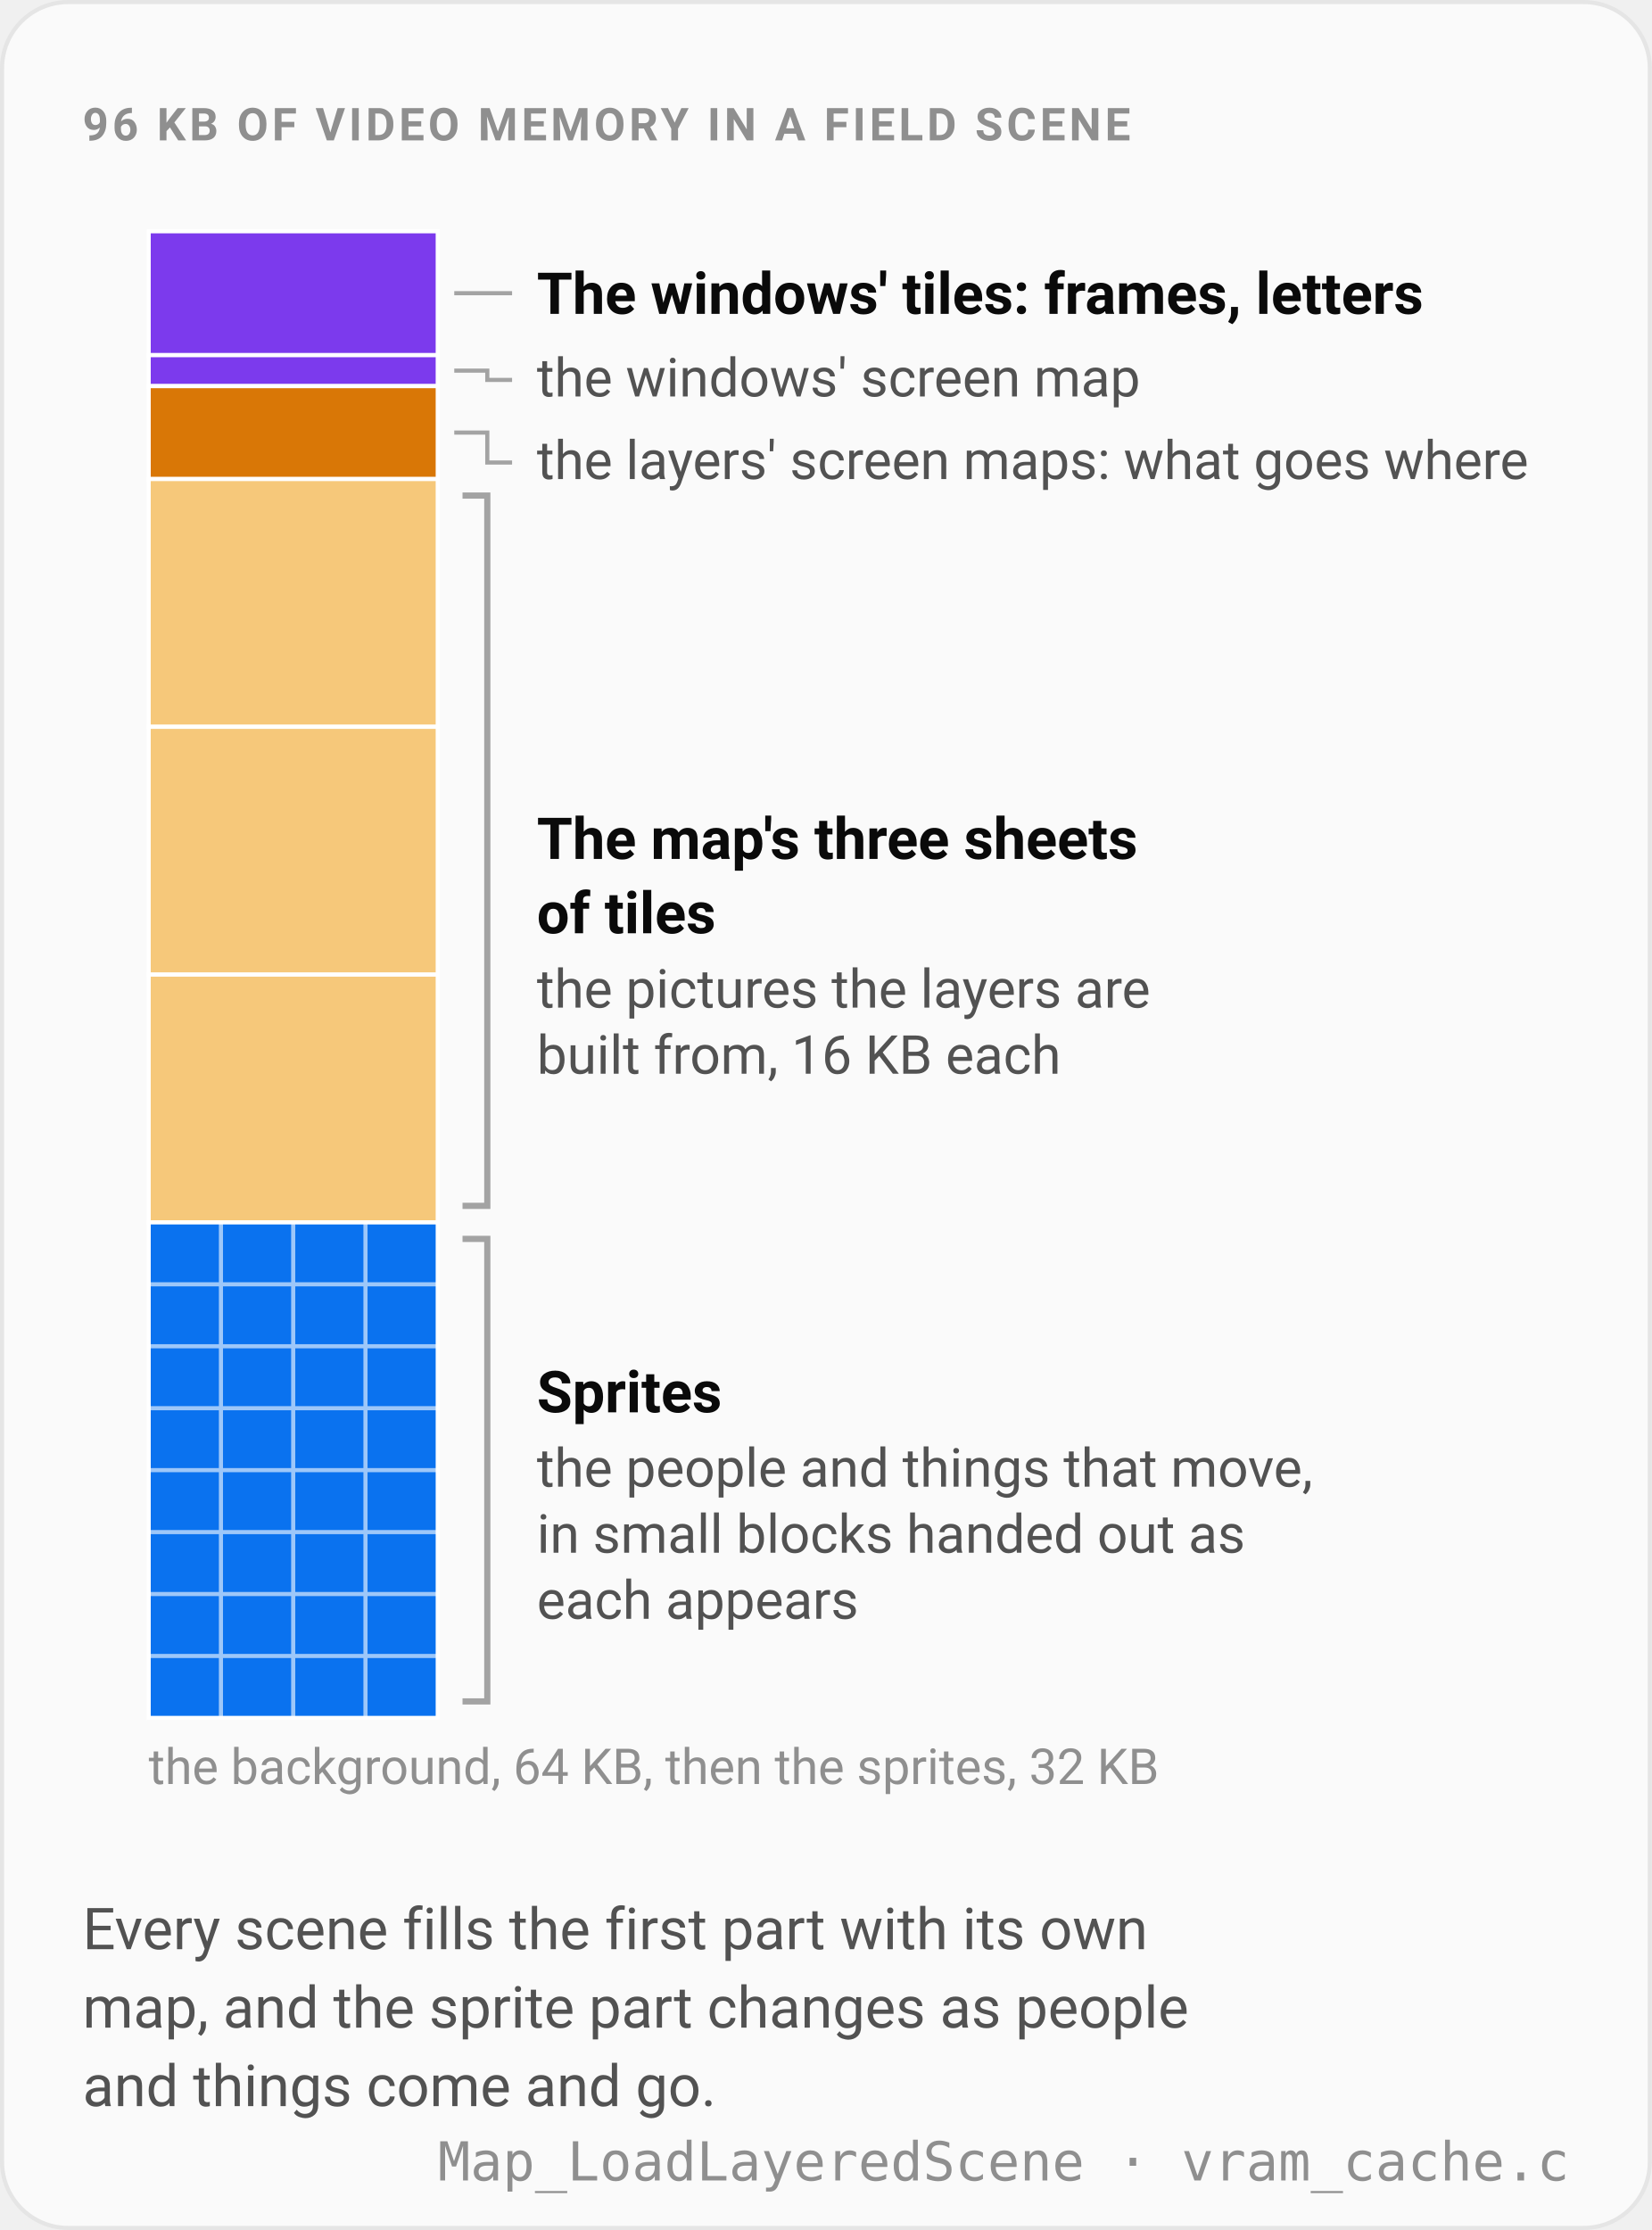
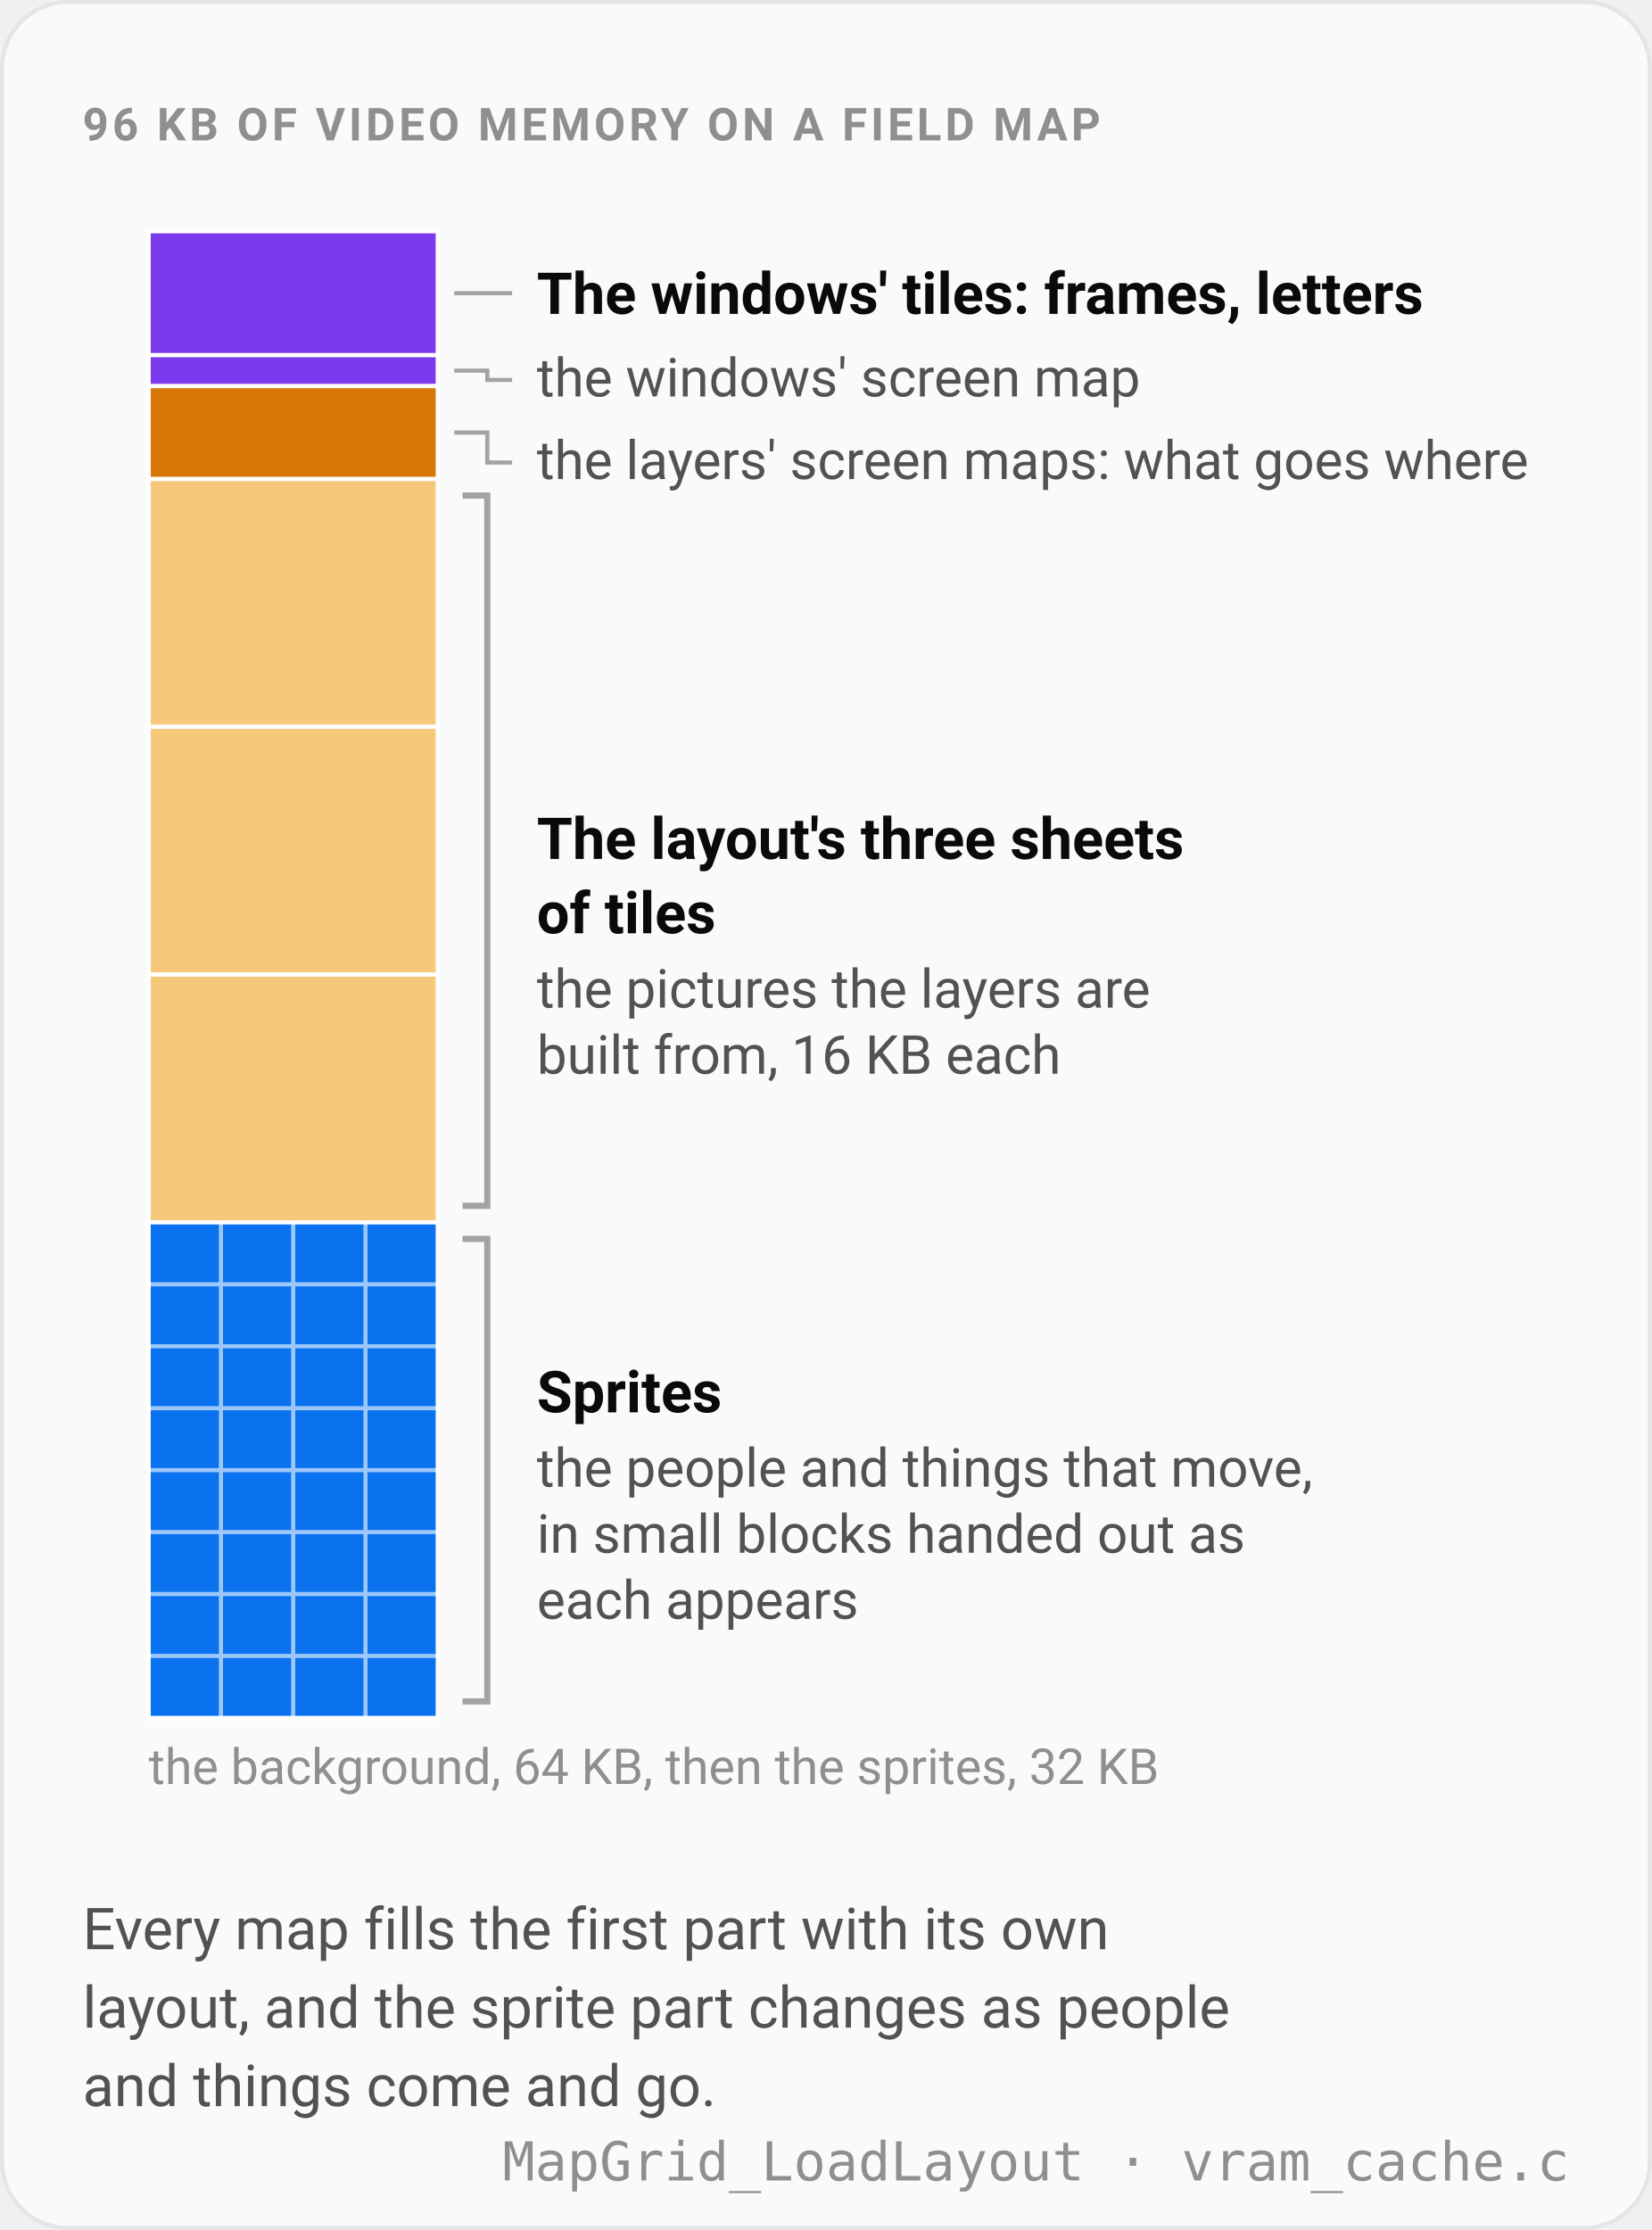
<svg xmlns="http://www.w3.org/2000/svg" width="480" viewBox="0 0 400 540" role="img" aria-labelledby="title desc">
  <style>
    .panel { fill: #fafafa; stroke: #e5e5e5; }
    .win { fill: #7c3aed; stroke: #ffffff; }
    .maps { fill: #d97706; stroke: #ffffff; }
    .tiles { fill: #f6c87a; stroke: #ffffff; }
    .spr { fill: #0a72ef; stroke: #ffffff; }
    .grid { stroke: #ffffff; stroke-width: 1; stroke-opacity: 0.6; }
    .lead { stroke: #a3a3a3; stroke-width: 1; fill: none; }
    .brace { stroke: #a3a3a3; stroke-width: 1.5; fill: none; }
    .h { fill: #0a0a0a; font: 600 14px ui-sans-serif, system-ui, -apple-system, "Segoe UI", Roboto, sans-serif; }
    .l { fill: #525252; font: 400 13px ui-sans-serif, system-ui, -apple-system, "Segoe UI", Roboto, sans-serif; }
    .small { fill: #8f8f8f; font: 400 12px ui-sans-serif, system-ui, -apple-system, "Segoe UI", Roboto, sans-serif; }
    .p { fill: #525252; font: 400 14px ui-sans-serif, system-ui, -apple-system, "Segoe UI", Roboto, sans-serif; }
    .code { fill: #8f8f8f; font: 400 13px ui-monospace, SFMono-Regular, Menlo, Consolas, monospace; }
    .eyebrow { fill: #8f8f8f; font: 600 11px ui-sans-serif, system-ui, -apple-system, "Segoe UI", Roboto, sans-serif; letter-spacing: 0.08em; }
    @media (prefers-color-scheme: dark) {
      .panel { fill: #0a0a0a; stroke: #262626; }
      .win { fill: #a78bfa; stroke: #0a0a0a; }
      .maps { fill: #f59e0b; stroke: #0a0a0a; }
      .tiles { fill: #a16207; stroke: #0a0a0a; }
      .spr { fill: #3b8eff; stroke: #0a0a0a; }
      .grid { stroke: #0a0a0a; }
      .lead, .brace { stroke: #5c5c5c; }
      .h { fill: #ededed; }
      .l, .p { fill: #a1a1a1; }
      .small, .code, .eyebrow { fill: #7c7c7c; }
    }
  </style>
  <rect class="panel" x="0.5" y="0.5" width="399" height="539" rx="16" />
-   <text class="eyebrow" x="20" y="34">96 KB OF VIDEO MEMORY IN A FIELD SCENE</text>
+   <text class="eyebrow" x="20" y="34">96 KB OF VIDEO MEMORY ON A FIELD MAP</text>
  <text class="small" x="20" y="52" />
  <rect class="win" x="36" y="56" width="70" height="30" />
  <rect class="win" x="36" y="86" width="70" height="7.5" />
  <rect class="maps" x="36" y="93.5" width="70" height="22.5" />
  <rect class="tiles" x="36" y="116" width="70" height="60" />
  <rect class="tiles" x="36" y="176" width="70" height="60" />
  <rect class="tiles" x="36" y="236" width="70" height="60" />
  <rect class="spr" x="36" y="296" width="70" height="120" />
  <path class="grid" d="M 36 311 H 106 M 36 326 H 106 M 36 341 H 106 M 36 356 H 106 M 36 371 H 106 M 36 386 H 106 M 36 401 H 106 M 53.5 296 V 416 M 71 296 V 416 M 88.5 296 V 416" />
  <path class="lead" d="M 110 71 H 124" />
  <text class="h" x="130" y="76">The windows' tiles: frames, letters</text>
  <path class="lead" d="M 110 89.75 H 118 V 92 H 124" />
  <text class="l" x="130" y="96">the windows' screen map</text>
  <path class="lead" d="M 110 104.75 H 118 V 112 H 124" />
  <text class="l" x="130" y="116">the layers' screen maps: what goes where</text>
  <path class="brace" d="M 112 120 h 6 v 172 h -6" />
-   <text class="h" x="130" y="208">The map's three sheets</text>
+   <text class="h" x="130" y="208">The layout's three sheets</text>
  <text class="h" x="130" y="226">of tiles</text>
  <text class="l" x="130" y="244">the pictures the layers are</text>
  <text class="l" x="130" y="260">built from, 16 KB each</text>
  <path class="brace" d="M 112 300 h 6 v 112 h -6" />
  <text class="h" x="130" y="342">Sprites</text>
  <text class="l" x="130" y="360">the people and things that move,</text>
  <text class="l" x="130" y="376">in small blocks handed out as</text>
  <text class="l" x="130" y="392">each appears</text>
  <text class="small" x="36" y="432">the background, 64 KB, then the sprites, 32 KB</text>
-   <text class="p" x="20" y="472">Every scene fills the first part with its own</text>
-   <text class="p" x="20" y="491">map, and the sprite part changes as people</text>
+   <text class="p" x="20" y="472">Every map fills the first part with its own</text>
+   <text class="p" x="20" y="491">layout, and the sprite part changes as people</text>
  <text class="p" x="20" y="510">and things come and go.</text>
-   <text class="code" x="380" y="528" text-anchor="end">Map_LoadLayeredScene · vram_cache.c</text>
+   <text class="code" x="380" y="528" text-anchor="end">MapGrid_LoadLayout · vram_cache.c</text>
</svg>
